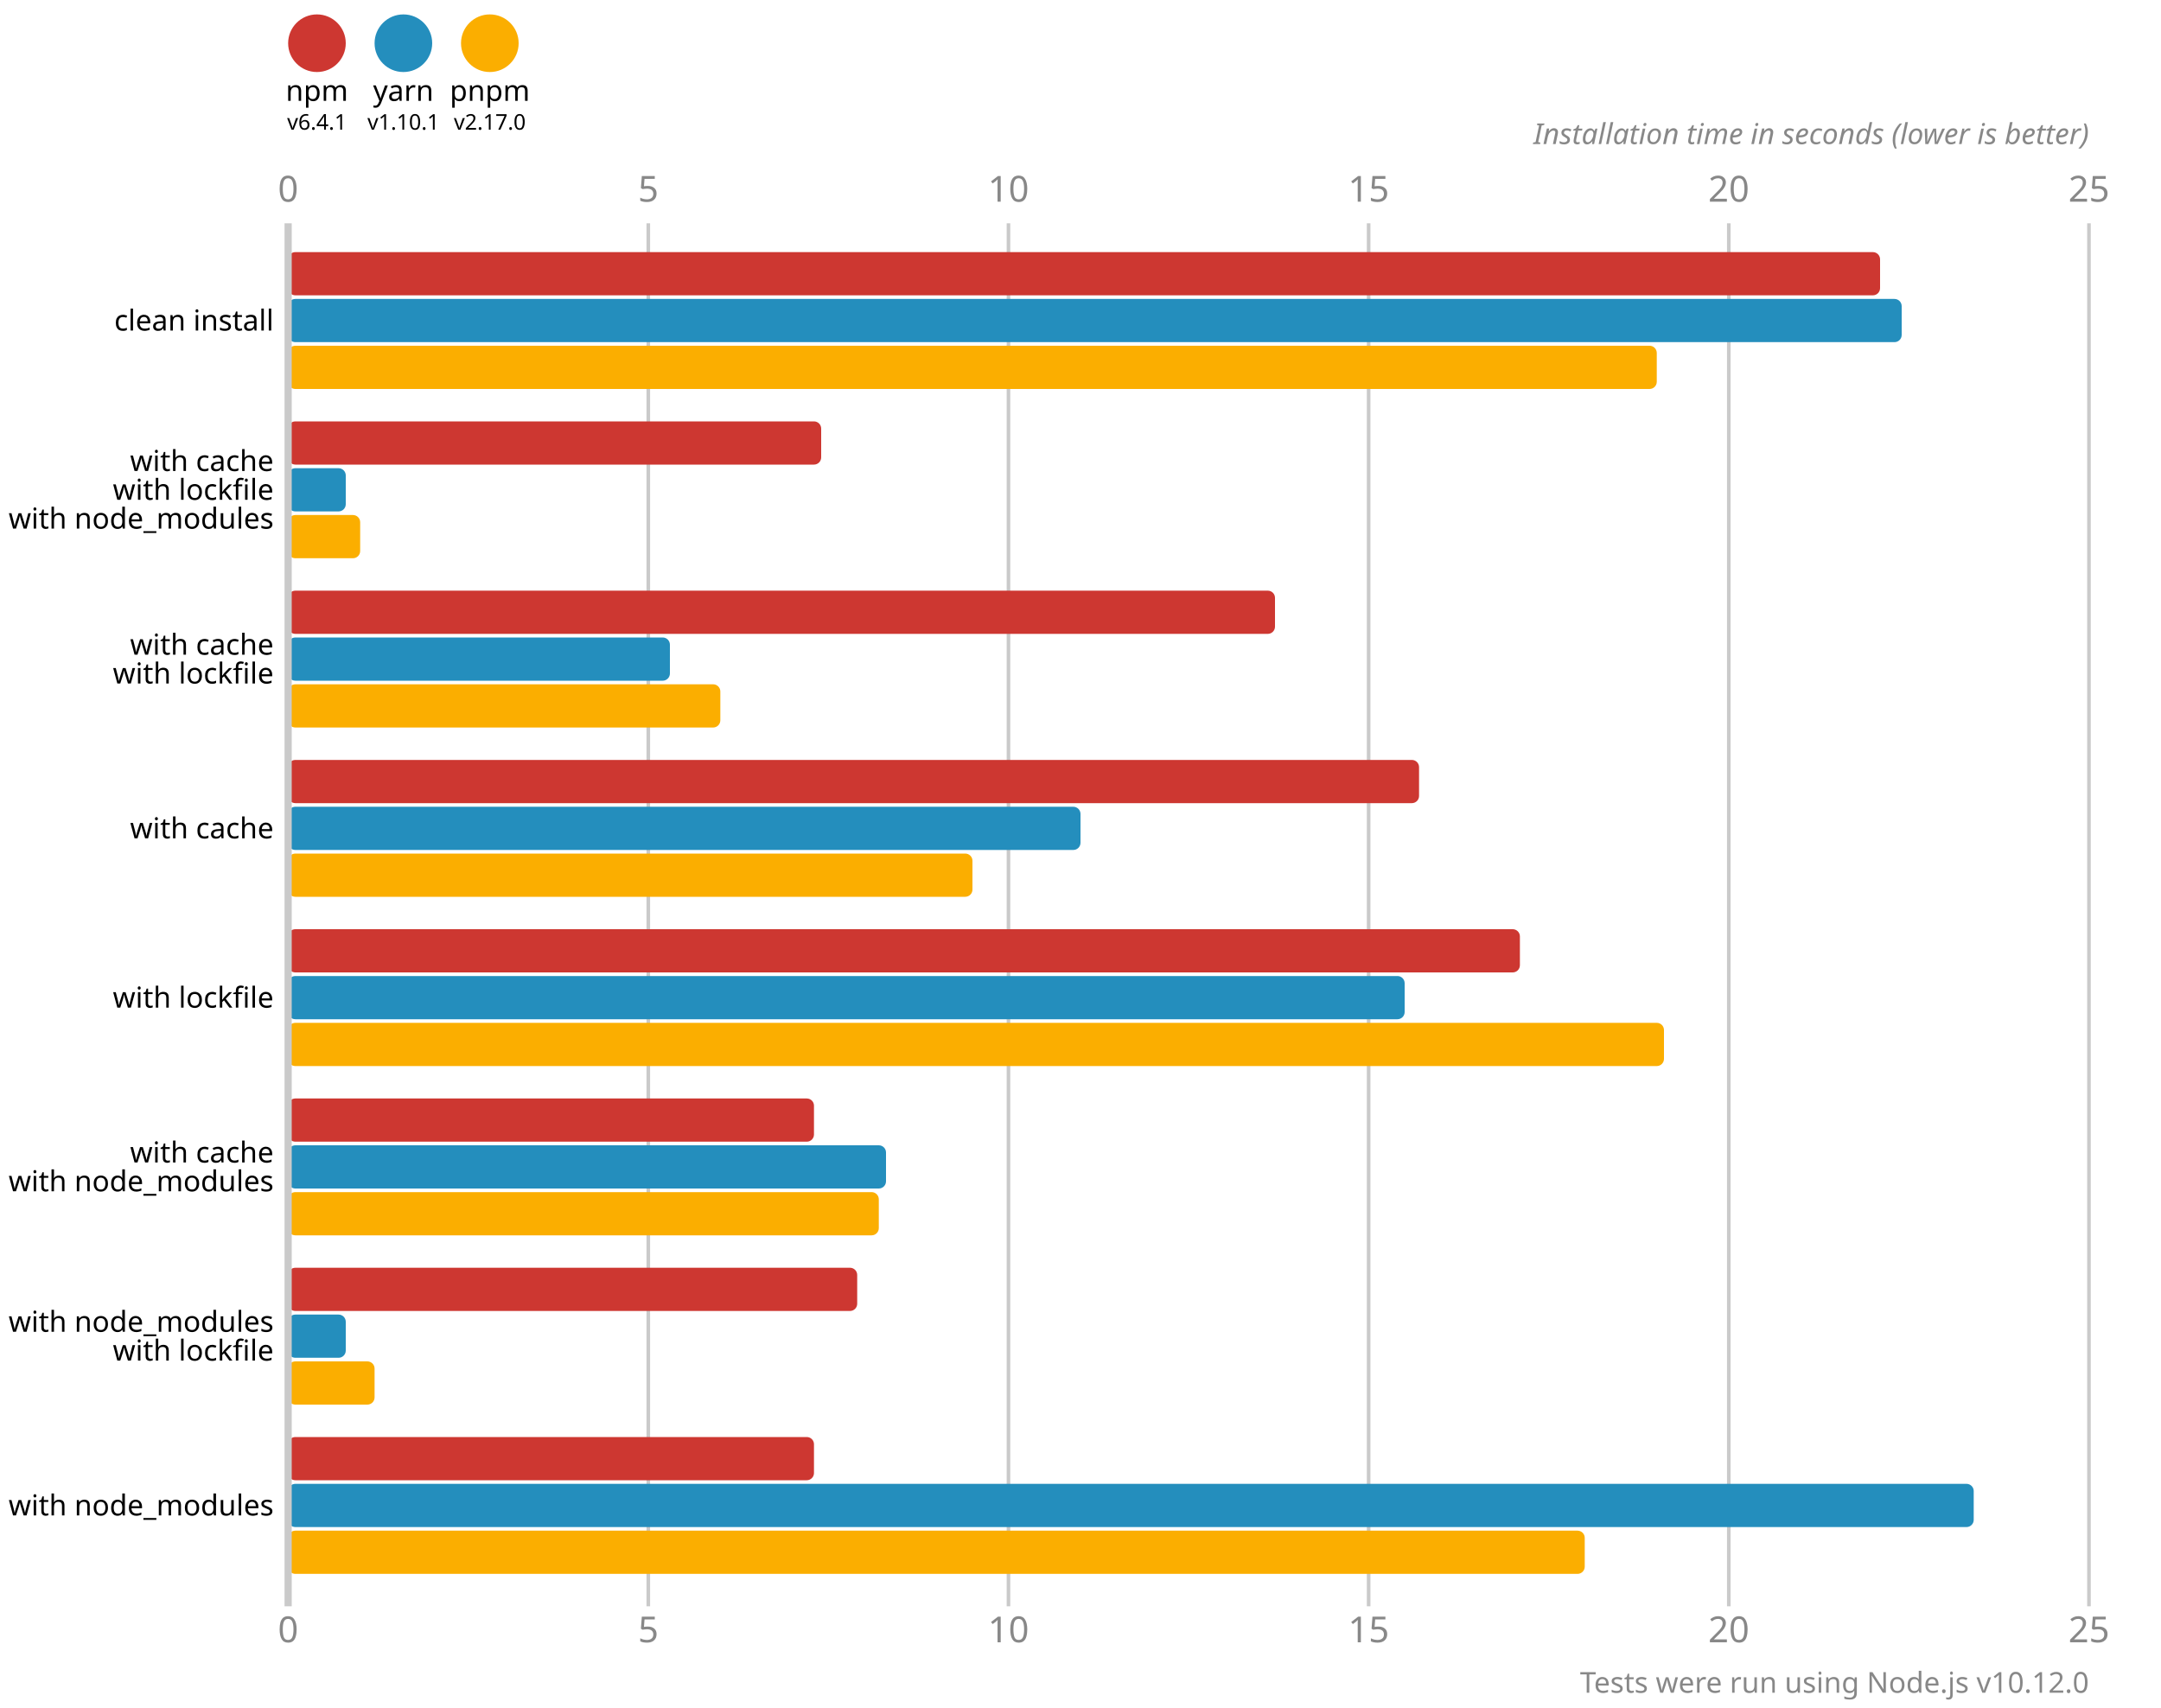
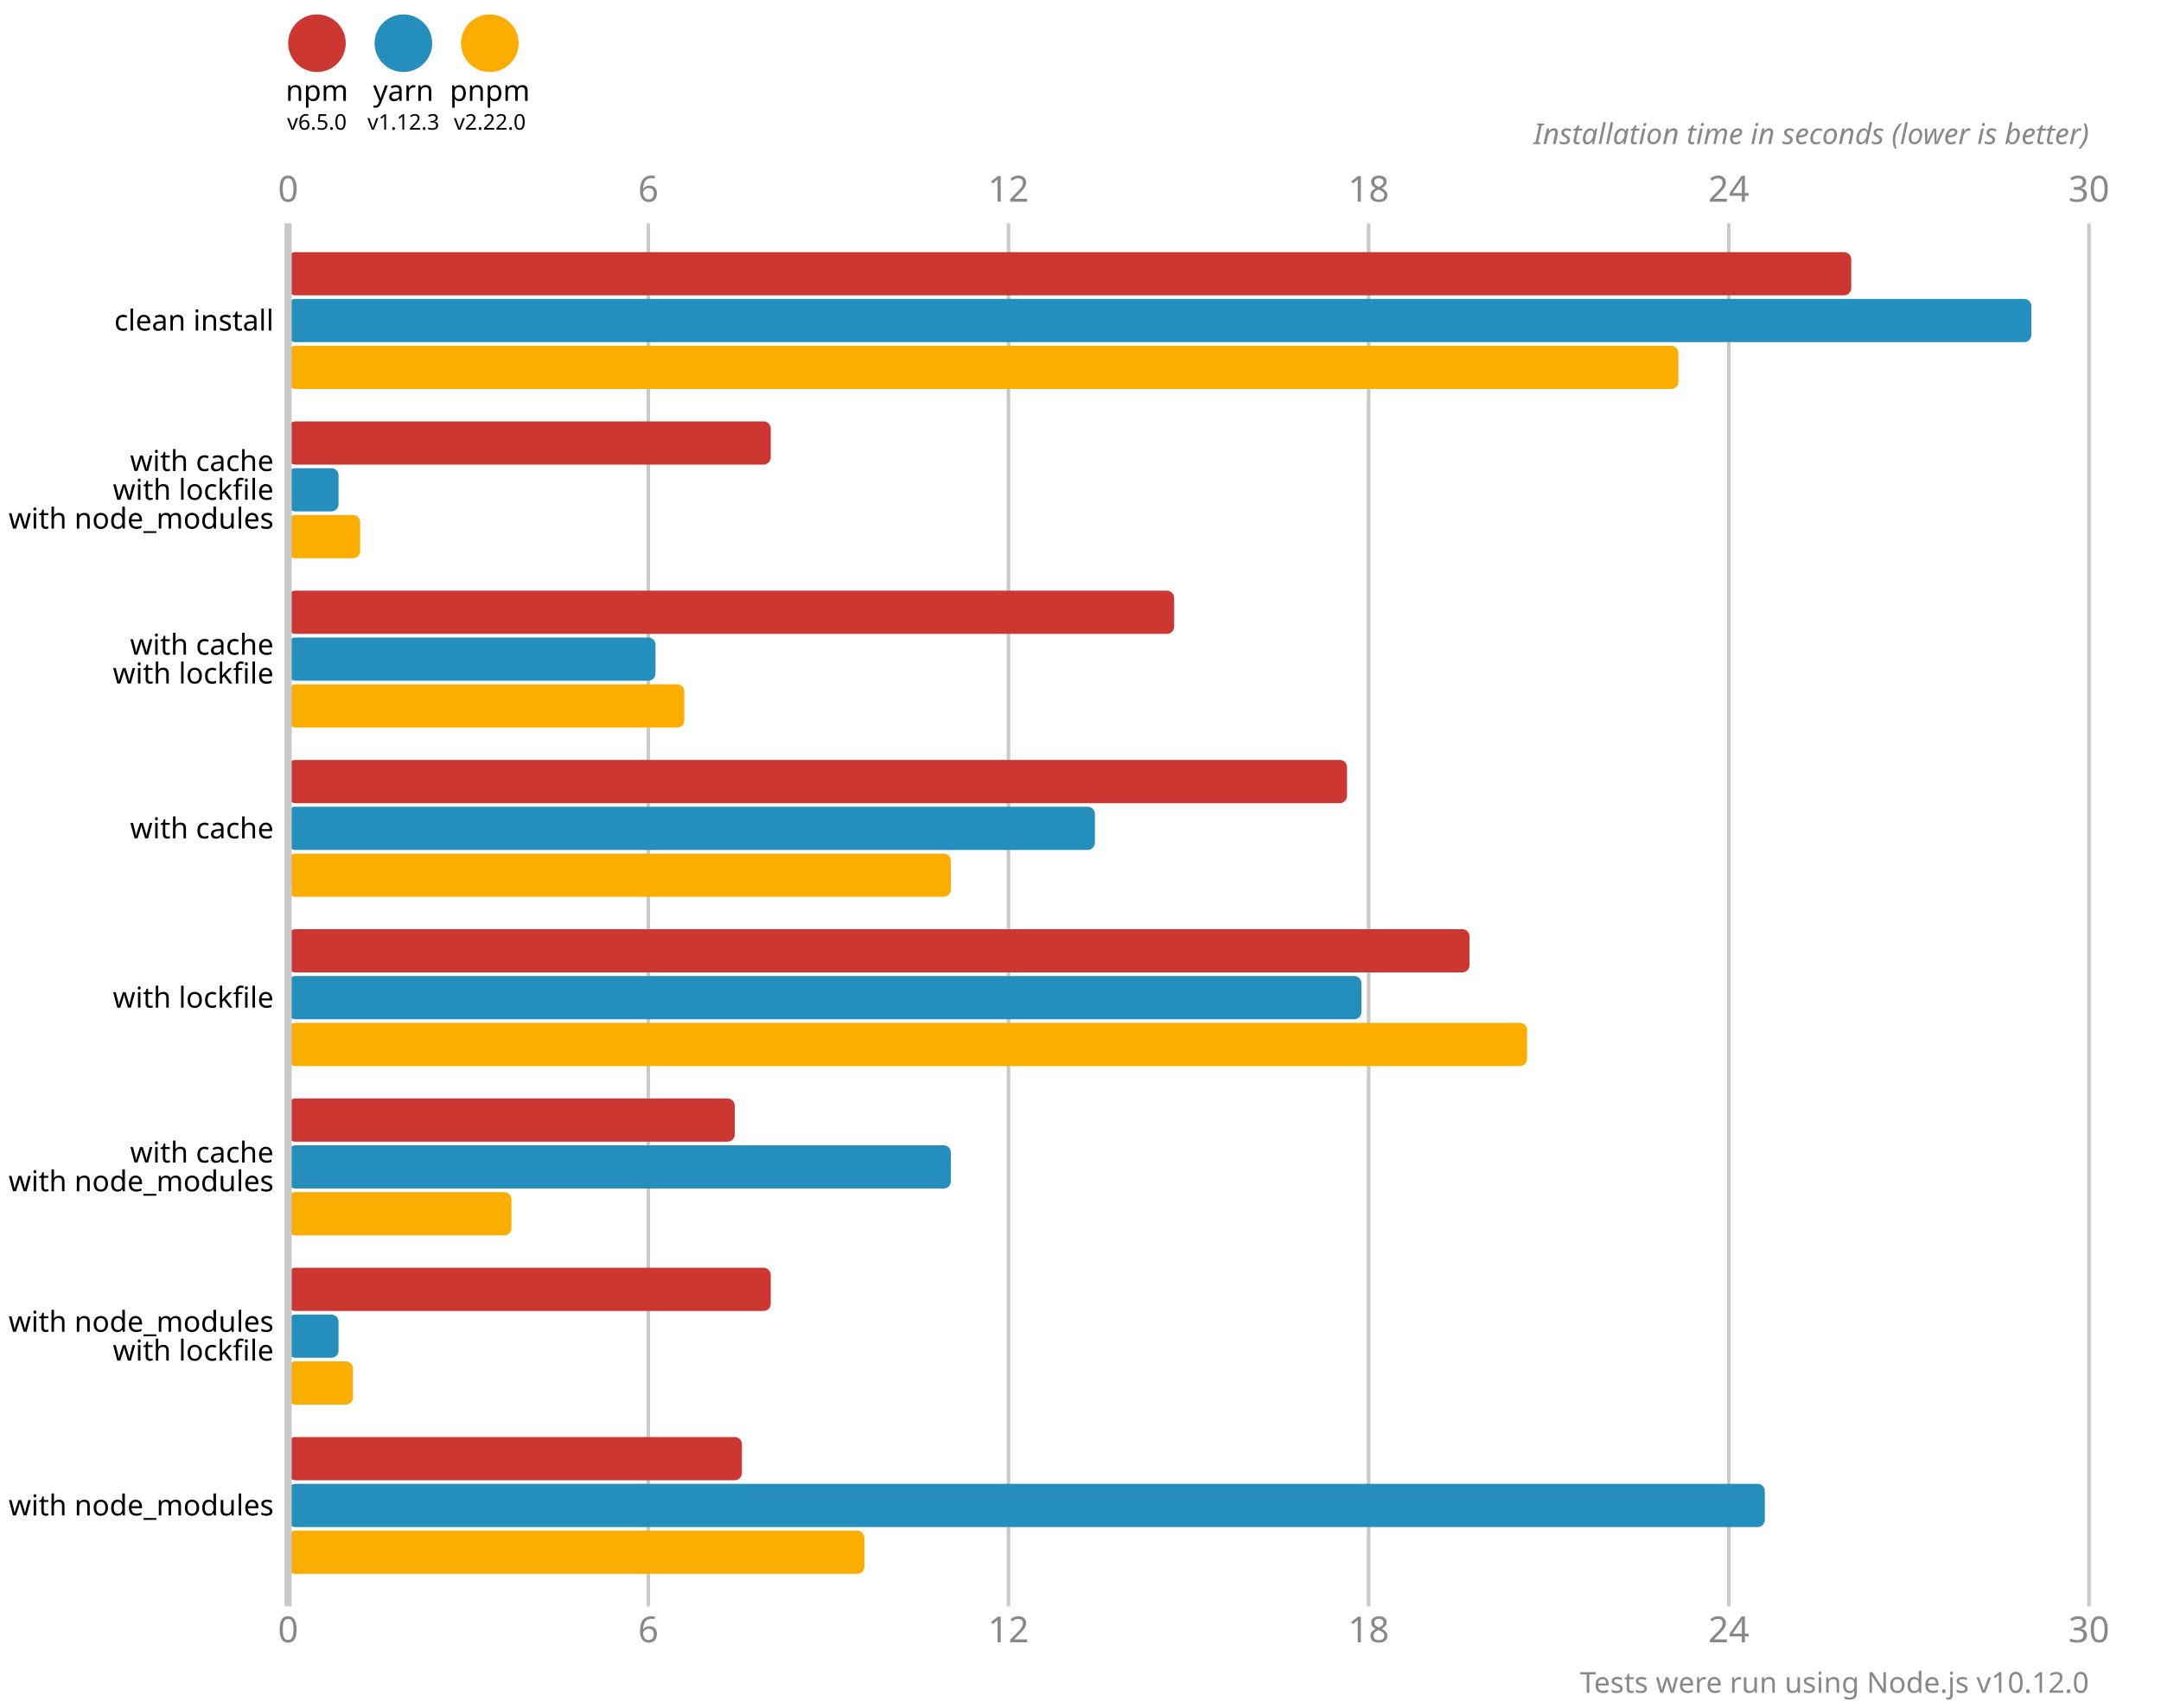
<svg xmlns="http://www.w3.org/2000/svg" version="1.1" viewBox="0 0 300 237">
  <style>
    .font { font-family: sans-serif; }
    .s3 { font-size: 3px; }
    .s4 { font-size: 4px; }
    .s5 { font-size: 5px; }
    .line { stroke: #cacaca; }
    .width { stroke-width: 0.5; }
    .text { fill: #888; }
  </style>
  <circle cx="44" cy="6" r="4" fill="#cd3731" />
  <text x="44" y="14" class="font s4" text-anchor="middle">npm</text>
-   <text x="44" y="18" class="font s3" text-anchor="middle">v6.4.1</text>
+   <text x="44" y="18" class="font s3" text-anchor="middle">v6.5.0</text>
  <circle cx="56" cy="6" r="4" fill="#248ebd" />
  <text x="56" y="14" class="font s4" text-anchor="middle">yarn</text>
-   <text x="56" y="18" class="font s3" text-anchor="middle">v1.10.1</text>
+   <text x="56" y="18" class="font s3" text-anchor="middle">v1.12.3</text>
  <circle cx="68" cy="6" r="4" fill="#fbae00" />
  <text x="68" y="14" class="font s4" text-anchor="middle">pnpm</text>
-   <text x="68" y="18" class="font s3" text-anchor="middle">v2.17.0</text>
+   <text x="68" y="18" class="font s3" text-anchor="middle">v2.22.0</text>
  <text x="40" y="28" class="font s5 text" text-anchor="middle">0</text>
  <text x="40" y="228" class="font s5 text" text-anchor="middle">0</text>
  <line x1="90" y1="31" x2="90" y2="223" class="line width" />
-   <text x="90" y="28" class="font s5 text" text-anchor="middle">5</text>
-   <text x="90" y="228" class="font s5 text" text-anchor="middle">5</text>
+   <text x="90" y="28" class="font s5 text" text-anchor="middle">6</text>
+   <text x="90" y="228" class="font s5 text" text-anchor="middle">6</text>
  <line x1="140" y1="31" x2="140" y2="223" class="line width" />
-   <text x="140" y="28" class="font s5 text" text-anchor="middle">10</text>
-   <text x="140" y="228" class="font s5 text" text-anchor="middle">10</text>
+   <text x="140" y="28" class="font s5 text" text-anchor="middle">12</text>
+   <text x="140" y="228" class="font s5 text" text-anchor="middle">12</text>
  <line x1="190" y1="31" x2="190" y2="223" class="line width" />
-   <text x="190" y="28" class="font s5 text" text-anchor="middle">15</text>
-   <text x="190" y="228" class="font s5 text" text-anchor="middle">15</text>
+   <text x="190" y="28" class="font s5 text" text-anchor="middle">18</text>
+   <text x="190" y="228" class="font s5 text" text-anchor="middle">18</text>
  <line x1="240" y1="31" x2="240" y2="223" class="line width" />
-   <text x="240" y="28" class="font s5 text" text-anchor="middle">20</text>
-   <text x="240" y="228" class="font s5 text" text-anchor="middle">20</text>
+   <text x="240" y="28" class="font s5 text" text-anchor="middle">24</text>
+   <text x="240" y="228" class="font s5 text" text-anchor="middle">24</text>
  <line x1="290" y1="31" x2="290" y2="223" class="line width" />
-   <text x="290" y="28" class="font s5 text" text-anchor="middle">25</text>
-   <text x="290" y="228" class="font s5 text" text-anchor="middle">25</text>
+   <text x="290" y="28" class="font s5 text" text-anchor="middle">30</text>
+   <text x="290" y="228" class="font s5 text" text-anchor="middle">30</text>
  <text x="290" y="20" class="font s4 text" font-style="italic" text-anchor="end">Installation time in seconds (lower is better)</text>
-   <rect x="40" y="35" width="221" height="6" fill="#cd3731" rx="1" ry="1" />
-   <rect x="40" y="41.5" width="224" height="6" fill="#248ebd" rx="1" ry="1" />
-   <rect x="40" y="48" width="190" height="6" fill="#fbae00" rx="1" ry="1" />
-   <rect x="40" y="58.5" width="74" height="6" fill="#cd3731" rx="1" ry="1" />
-   <rect x="40" y="65" width="8" height="6" fill="#248ebd" rx="1" ry="1" />
+   <rect x="40" y="35" width="217" height="6" fill="#cd3731" rx="1" ry="1" />
+   <rect x="40" y="41.5" width="242" height="6" fill="#248ebd" rx="1" ry="1" />
+   <rect x="40" y="48" width="193" height="6" fill="#fbae00" rx="1" ry="1" />
+   <rect x="40" y="58.5" width="67" height="6" fill="#cd3731" rx="1" ry="1" />
+   <rect x="40" y="65" width="7" height="6" fill="#248ebd" rx="1" ry="1" />
  <rect x="40" y="71.5" width="10" height="6" fill="#fbae00" rx="1" ry="1" />
-   <rect x="40" y="82" width="137" height="6" fill="#cd3731" rx="1" ry="1" />
-   <rect x="40" y="88.5" width="53" height="6" fill="#248ebd" rx="1" ry="1" />
-   <rect x="40" y="95" width="60" height="6" fill="#fbae00" rx="1" ry="1" />
-   <rect x="40" y="105.5" width="157" height="6" fill="#cd3731" rx="1" ry="1" />
-   <rect x="40" y="112" width="110" height="6" fill="#248ebd" rx="1" ry="1" />
-   <rect x="40" y="118.5" width="95" height="6" fill="#fbae00" rx="1" ry="1" />
-   <rect x="40" y="129" width="171" height="6" fill="#cd3731" rx="1" ry="1" />
-   <rect x="40" y="135.5" width="155" height="6" fill="#248ebd" rx="1" ry="1" />
-   <rect x="40" y="142" width="191" height="6" fill="#fbae00" rx="1" ry="1" />
-   <rect x="40" y="152.5" width="73" height="6" fill="#cd3731" rx="1" ry="1" />
-   <rect x="40" y="159" width="83" height="6" fill="#248ebd" rx="1" ry="1" />
-   <rect x="40" y="165.5" width="82" height="6" fill="#fbae00" rx="1" ry="1" />
-   <rect x="40" y="176" width="79" height="6" fill="#cd3731" rx="1" ry="1" />
-   <rect x="40" y="182.5" width="8" height="6" fill="#248ebd" rx="1" ry="1" />
-   <rect x="40" y="189" width="12" height="6" fill="#fbae00" rx="1" ry="1" />
-   <rect x="40" y="199.5" width="73" height="6" fill="#cd3731" rx="1" ry="1" />
-   <rect x="40" y="206" width="234" height="6" fill="#248ebd" rx="1" ry="1" />
-   <rect x="40" y="212.5" width="180" height="6" fill="#fbae00" rx="1" ry="1" />
+   <rect x="40" y="82" width="123" height="6" fill="#cd3731" rx="1" ry="1" />
+   <rect x="40" y="88.5" width="51" height="6" fill="#248ebd" rx="1" ry="1" />
+   <rect x="40" y="95" width="55" height="6" fill="#fbae00" rx="1" ry="1" />
+   <rect x="40" y="105.5" width="147" height="6" fill="#cd3731" rx="1" ry="1" />
+   <rect x="40" y="112" width="112" height="6" fill="#248ebd" rx="1" ry="1" />
+   <rect x="40" y="118.5" width="92" height="6" fill="#fbae00" rx="1" ry="1" />
+   <rect x="40" y="129" width="164" height="6" fill="#cd3731" rx="1" ry="1" />
+   <rect x="40" y="135.5" width="149" height="6" fill="#248ebd" rx="1" ry="1" />
+   <rect x="40" y="142" width="172" height="6" fill="#fbae00" rx="1" ry="1" />
+   <rect x="40" y="152.5" width="62" height="6" fill="#cd3731" rx="1" ry="1" />
+   <rect x="40" y="159" width="92" height="6" fill="#248ebd" rx="1" ry="1" />
+   <rect x="40" y="165.5" width="31" height="6" fill="#fbae00" rx="1" ry="1" />
+   <rect x="40" y="176" width="67" height="6" fill="#cd3731" rx="1" ry="1" />
+   <rect x="40" y="182.5" width="7" height="6" fill="#248ebd" rx="1" ry="1" />
+   <rect x="40" y="189" width="9" height="6" fill="#fbae00" rx="1" ry="1" />
+   <rect x="40" y="199.5" width="63" height="6" fill="#cd3731" rx="1" ry="1" />
+   <rect x="40" y="206" width="205" height="6" fill="#248ebd" rx="1" ry="1" />
+   <rect x="40" y="212.5" width="80" height="6" fill="#fbae00" rx="1" ry="1" />
  <line x1="40" y1="31" x2="40" y2="223" class="line" />
  <text x="38" y="44.5" class="font s4" dominant-baseline="middle" text-anchor="end">clean install</text>
  <text x="38" y="64" class="font s4" dominant-baseline="middle" text-anchor="end">with cache</text>
  <text x="38" y="68" class="font s4" dominant-baseline="middle" text-anchor="end">with lockfile</text>
  <text x="38" y="72" class="font s4" dominant-baseline="middle" text-anchor="end">with node_modules</text>
  <text x="38" y="89.5" class="font s4" dominant-baseline="middle" text-anchor="end">with cache</text>
  <text x="38" y="93.5" class="font s4" dominant-baseline="middle" text-anchor="end">with lockfile</text>
  <text x="38" y="115" class="font s4" dominant-baseline="middle" text-anchor="end">with cache</text>
  <text x="38" y="138.5" class="font s4" dominant-baseline="middle" text-anchor="end">with lockfile</text>
  <text x="38" y="160" class="font s4" dominant-baseline="middle" text-anchor="end">with cache</text>
  <text x="38" y="164" class="font s4" dominant-baseline="middle" text-anchor="end">with node_modules</text>
  <text x="38" y="183.5" class="font s4" dominant-baseline="middle" text-anchor="end">with node_modules</text>
  <text x="38" y="187.5" class="font s4" dominant-baseline="middle" text-anchor="end">with lockfile</text>
  <text x="38" y="209" class="font s4" dominant-baseline="middle" text-anchor="end">with node_modules</text>
  <text x="290" y="235" class="font s4 text" text-anchor="end">Tests were run using Node.js v10.12.0</text>
</svg>
